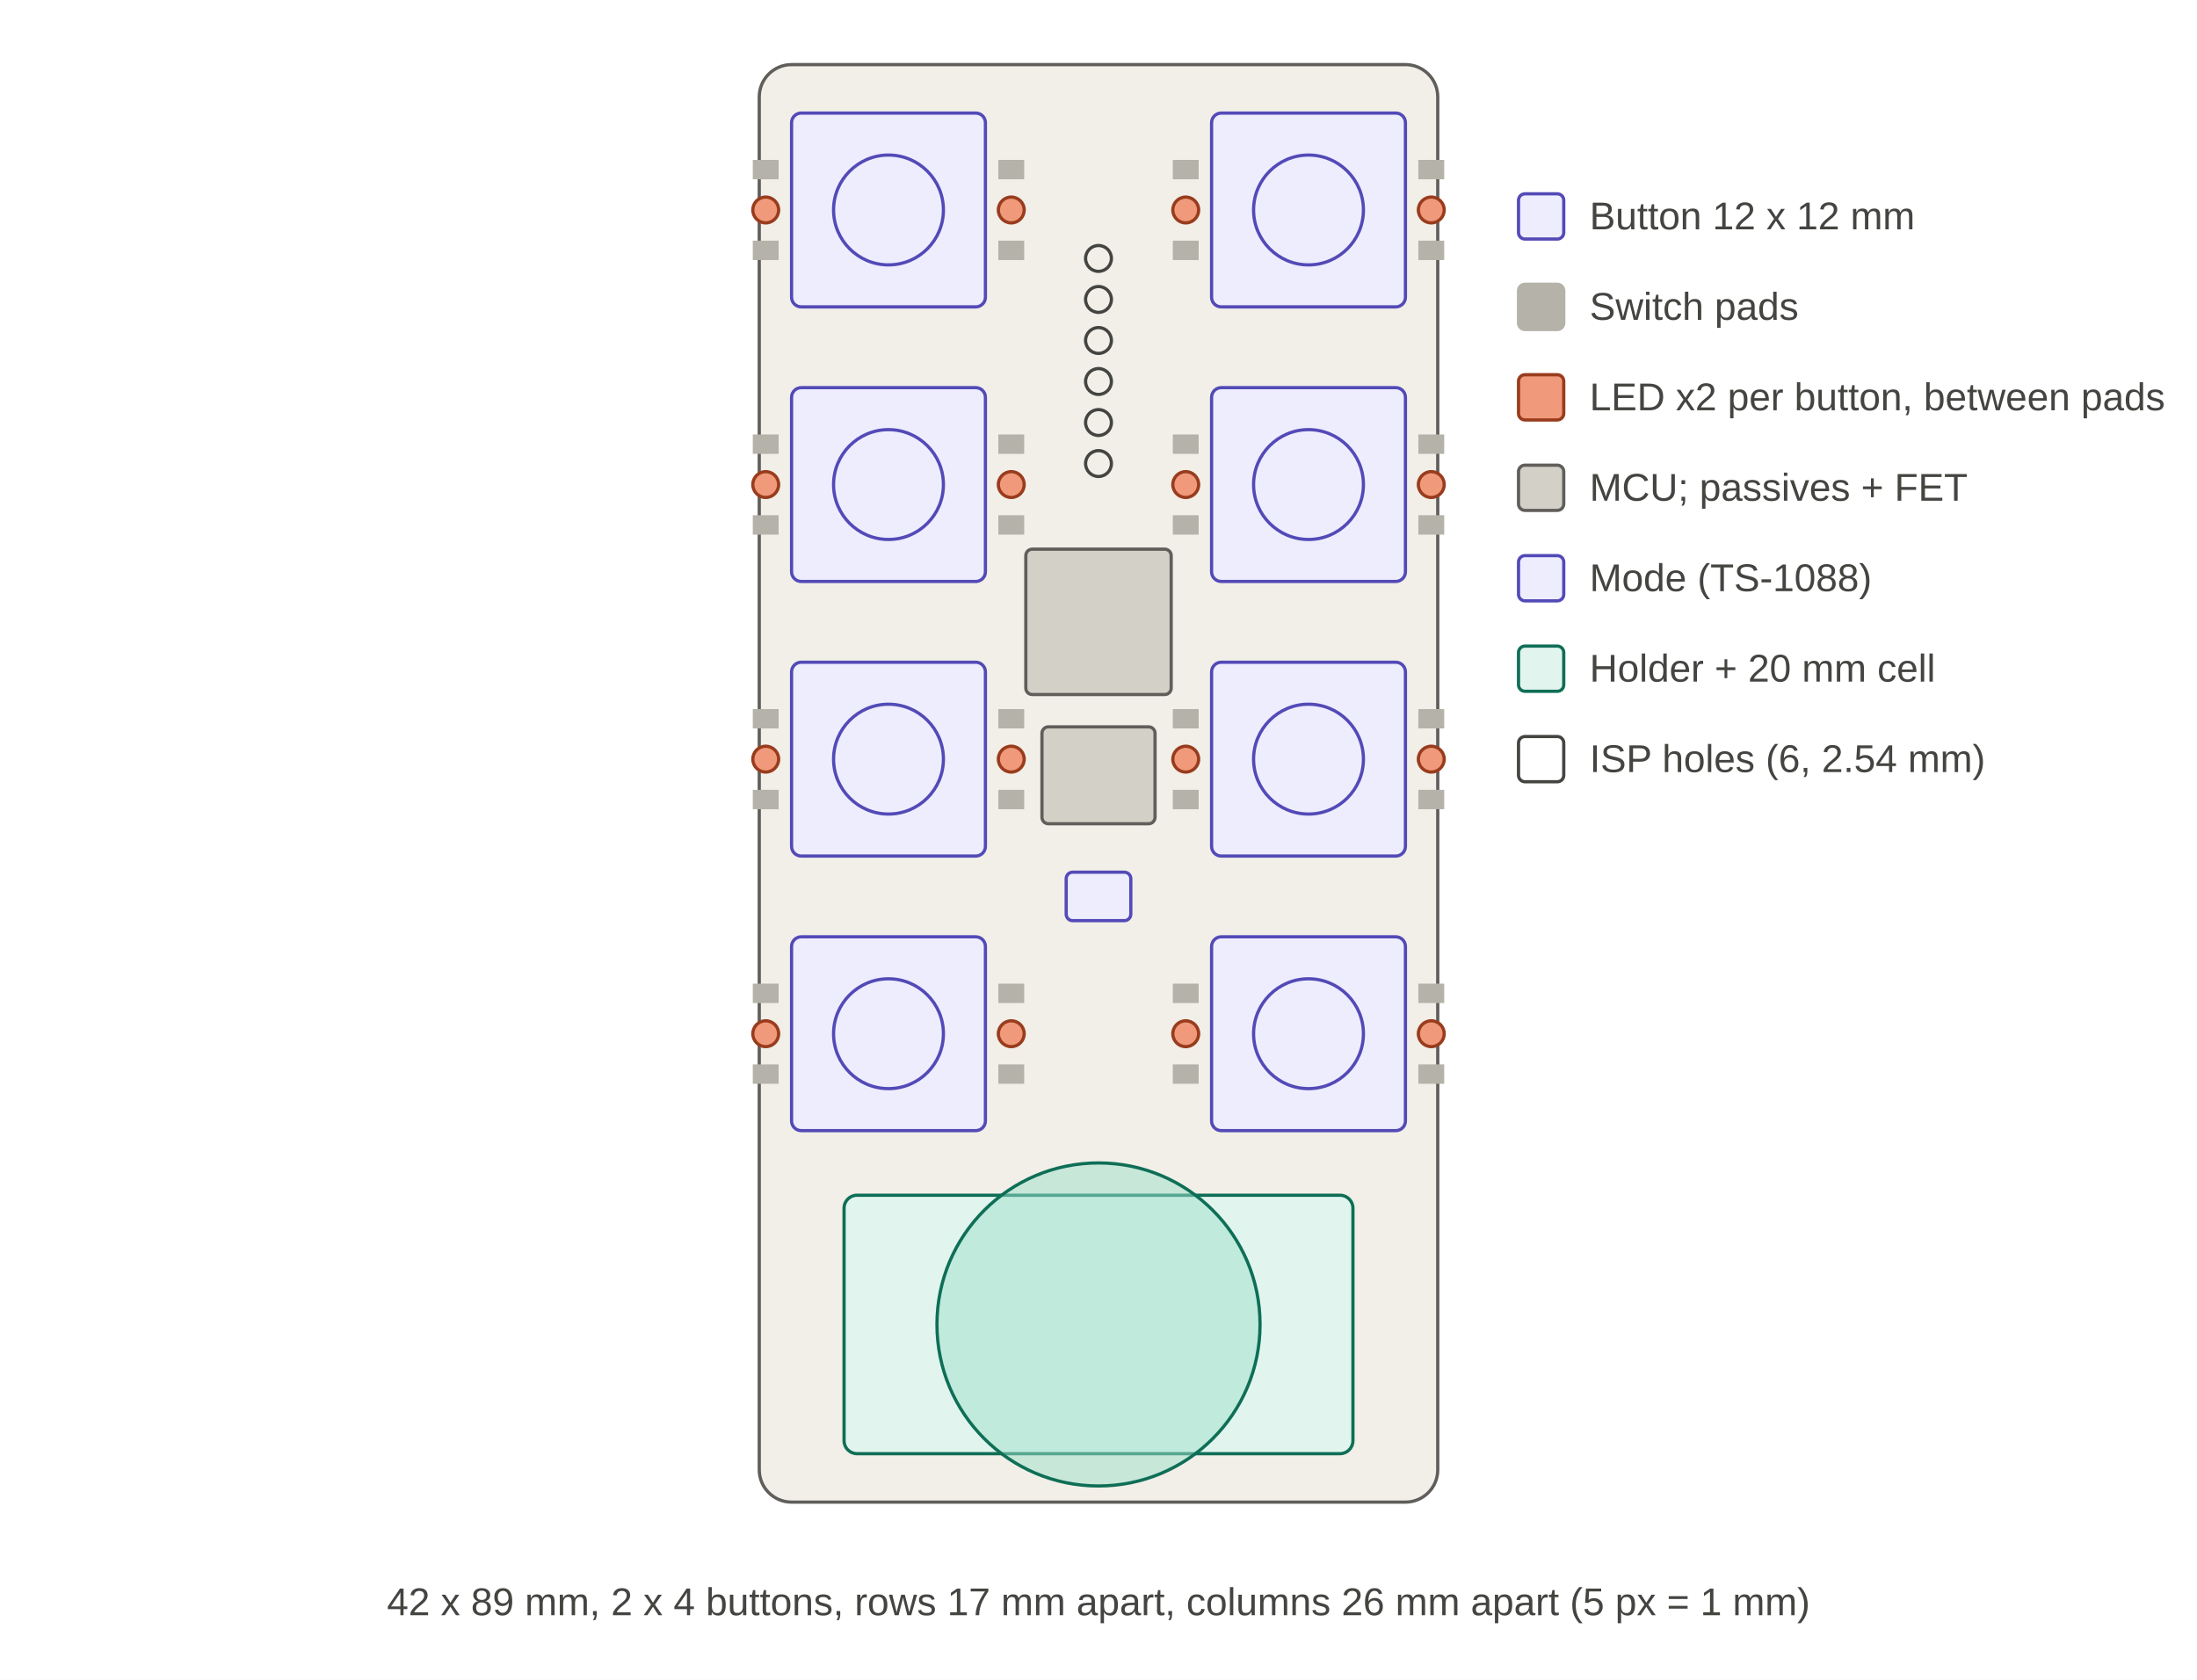
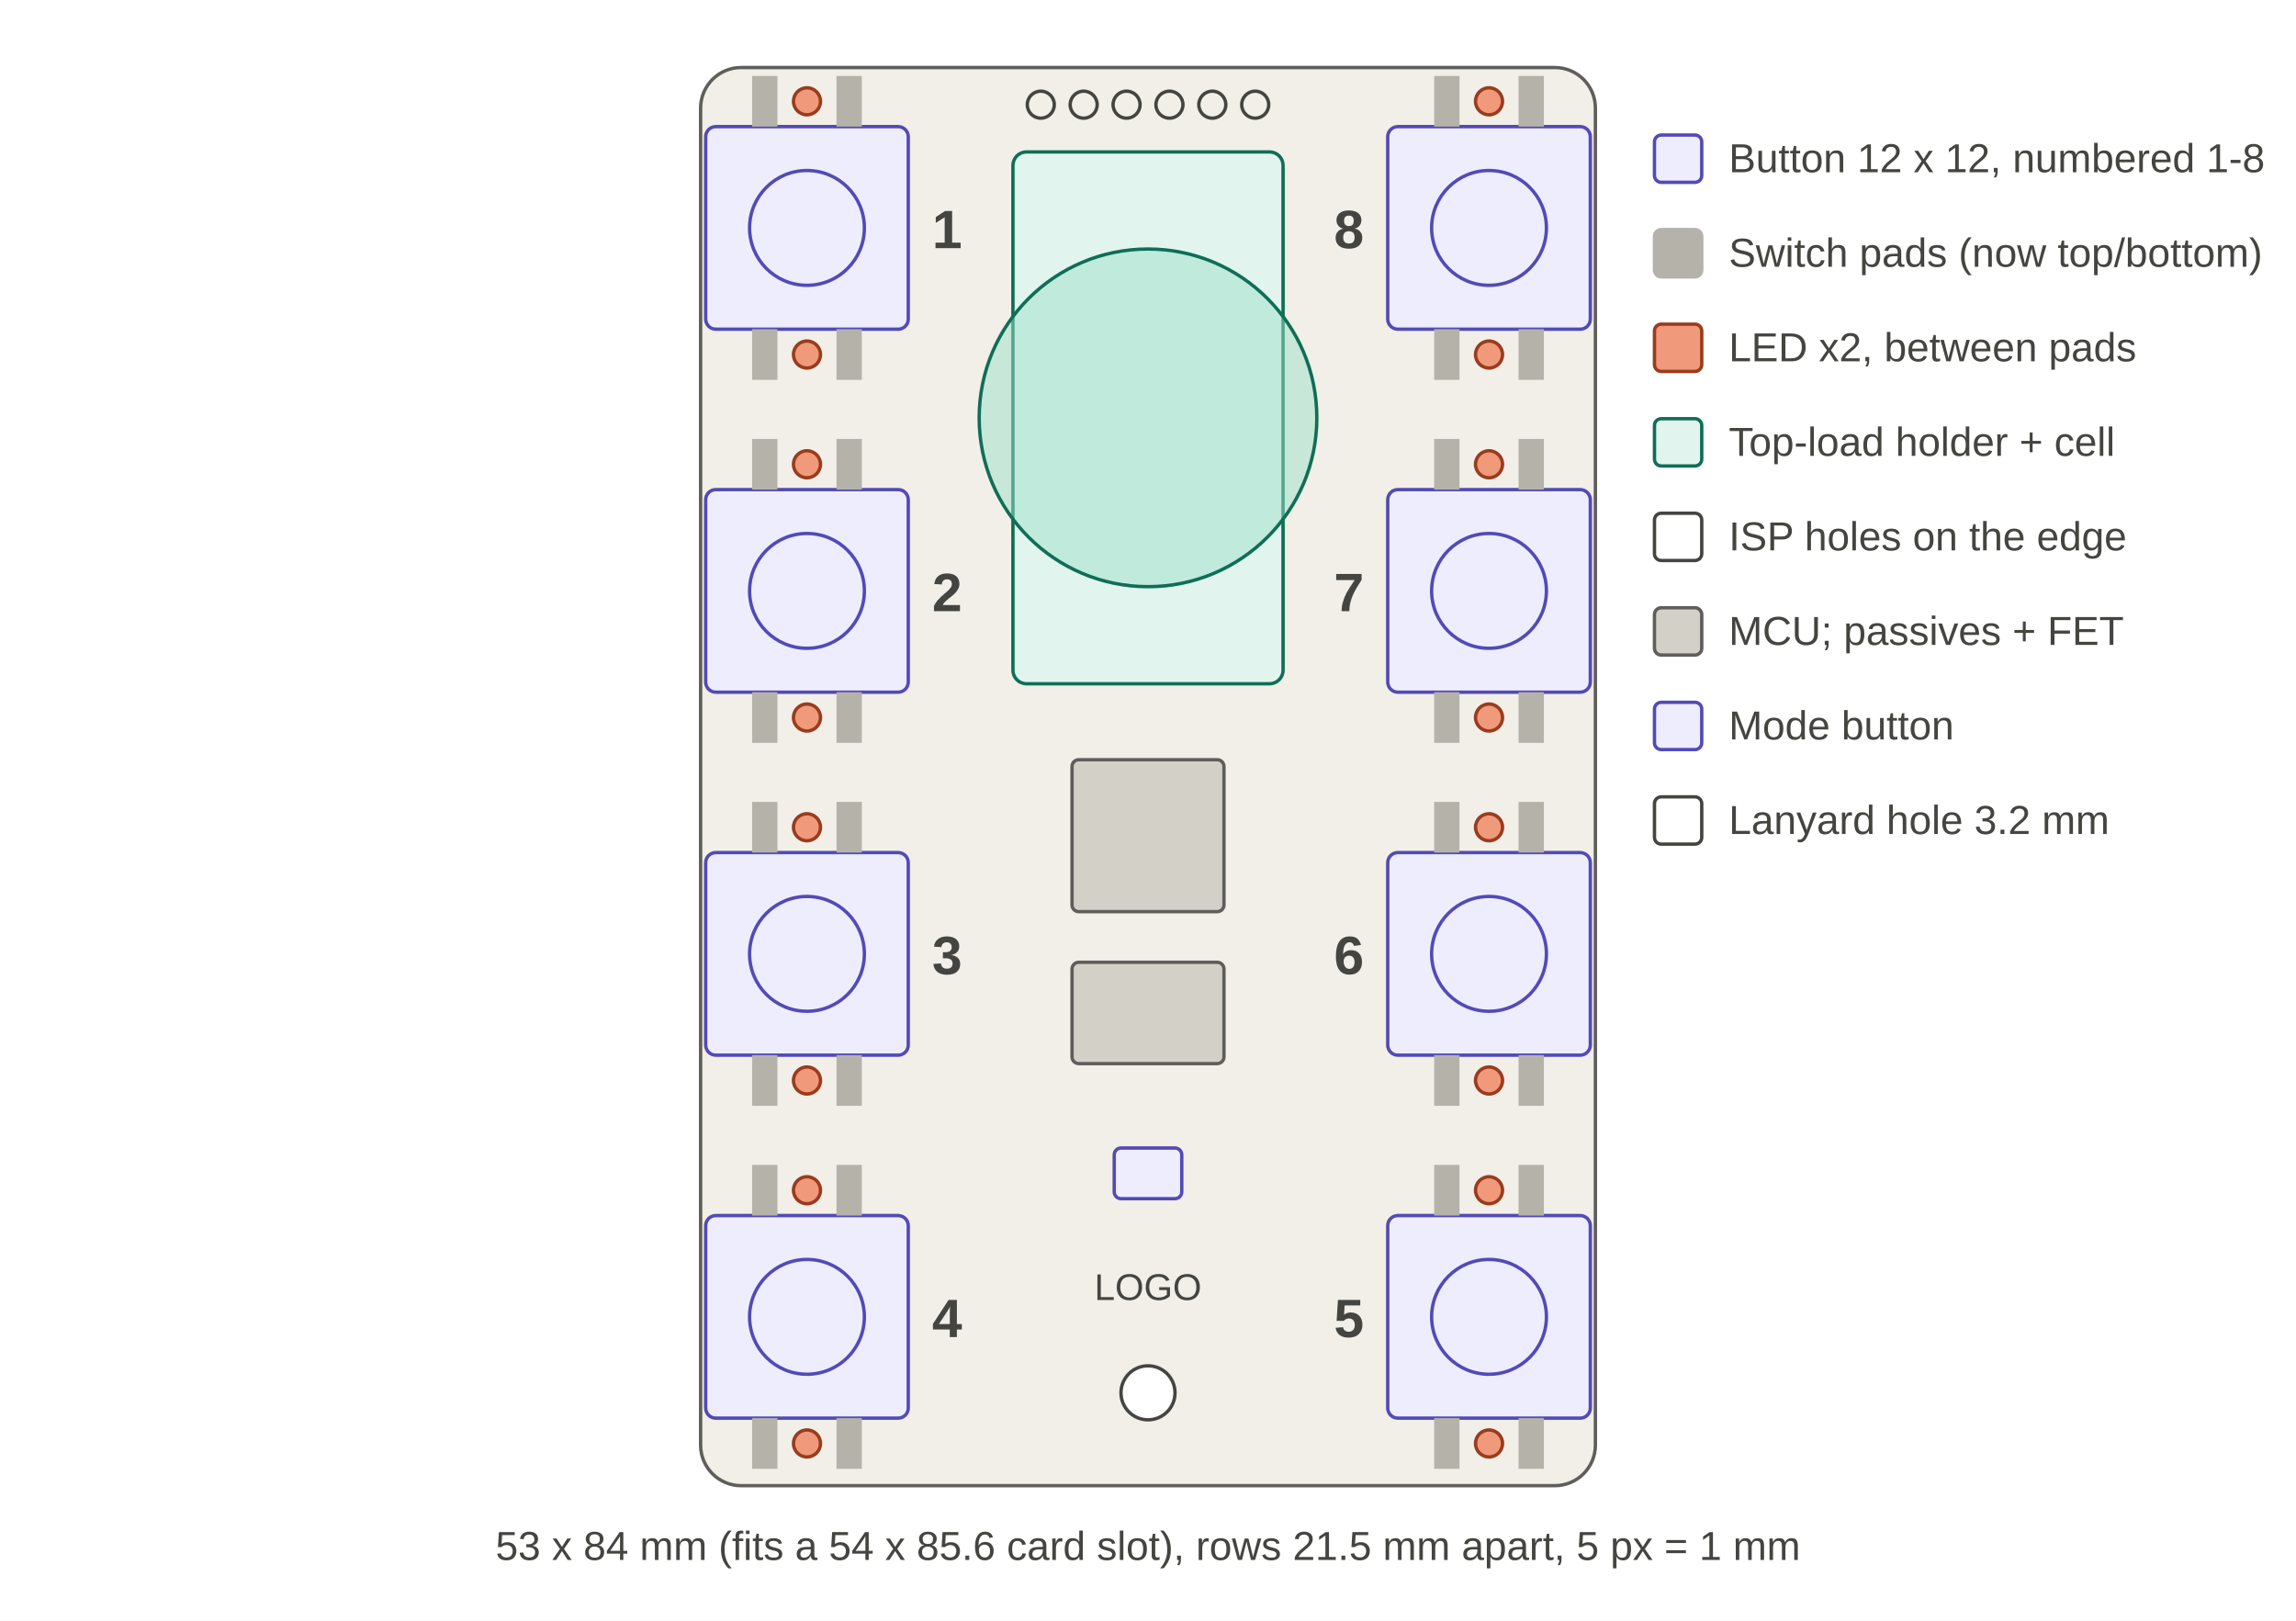
- <svg xmlns="http://www.w3.org/2000/svg" viewBox="0 0 680 520" width="680" height="520" font-family="Segoe UI, Arial, sans-serif">
-   <rect width="680" height="520" fill="#fff" />
-   <rect x="235" y="20" width="210" height="445" rx="10" fill="#F1EFE8" stroke="#5F5E5A" />
-   <rect x="245" y="35" width="60" height="60" rx="3" fill="#EEEDFE" stroke="#534AB7" />
-   <circle cx="275" cy="65" r="17" fill="#EEEDFE" stroke="#534AB7" />
-   <rect x="233.0" y="49.5" width="8" height="6" fill="#B4B2A9" />
-   <rect x="233.0" y="74.5" width="8" height="6" fill="#B4B2A9" />
-   <circle cx="237.0" cy="65" r="4" fill="#F0997B" stroke="#993C1D" />
-   <rect x="309.0" y="49.5" width="8" height="6" fill="#B4B2A9" />
-   <rect x="309.0" y="74.5" width="8" height="6" fill="#B4B2A9" />
-   <circle cx="313.0" cy="65" r="4" fill="#F0997B" stroke="#993C1D" />
-   <rect x="375" y="35" width="60" height="60" rx="3" fill="#EEEDFE" stroke="#534AB7" />
-   <circle cx="405" cy="65" r="17" fill="#EEEDFE" stroke="#534AB7" />
-   <rect x="363.0" y="49.5" width="8" height="6" fill="#B4B2A9" />
-   <rect x="363.0" y="74.5" width="8" height="6" fill="#B4B2A9" />
-   <circle cx="367.0" cy="65" r="4" fill="#F0997B" stroke="#993C1D" />
-   <rect x="439.0" y="49.5" width="8" height="6" fill="#B4B2A9" />
-   <rect x="439.0" y="74.5" width="8" height="6" fill="#B4B2A9" />
-   <circle cx="443.0" cy="65" r="4" fill="#F0997B" stroke="#993C1D" />
-   <rect x="245" y="120" width="60" height="60" rx="3" fill="#EEEDFE" stroke="#534AB7" />
-   <circle cx="275" cy="150" r="17" fill="#EEEDFE" stroke="#534AB7" />
-   <rect x="233.0" y="134.5" width="8" height="6" fill="#B4B2A9" />
-   <rect x="233.0" y="159.5" width="8" height="6" fill="#B4B2A9" />
-   <circle cx="237.0" cy="150" r="4" fill="#F0997B" stroke="#993C1D" />
-   <rect x="309.0" y="134.5" width="8" height="6" fill="#B4B2A9" />
-   <rect x="309.0" y="159.5" width="8" height="6" fill="#B4B2A9" />
-   <circle cx="313.0" cy="150" r="4" fill="#F0997B" stroke="#993C1D" />
-   <rect x="375" y="120" width="60" height="60" rx="3" fill="#EEEDFE" stroke="#534AB7" />
-   <circle cx="405" cy="150" r="17" fill="#EEEDFE" stroke="#534AB7" />
-   <rect x="363.0" y="134.5" width="8" height="6" fill="#B4B2A9" />
-   <rect x="363.0" y="159.5" width="8" height="6" fill="#B4B2A9" />
-   <circle cx="367.0" cy="150" r="4" fill="#F0997B" stroke="#993C1D" />
-   <rect x="439.0" y="134.5" width="8" height="6" fill="#B4B2A9" />
-   <rect x="439.0" y="159.5" width="8" height="6" fill="#B4B2A9" />
-   <circle cx="443.0" cy="150" r="4" fill="#F0997B" stroke="#993C1D" />
-   <rect x="245" y="205" width="60" height="60" rx="3" fill="#EEEDFE" stroke="#534AB7" />
-   <circle cx="275" cy="235" r="17" fill="#EEEDFE" stroke="#534AB7" />
-   <rect x="233.0" y="219.5" width="8" height="6" fill="#B4B2A9" />
-   <rect x="233.0" y="244.5" width="8" height="6" fill="#B4B2A9" />
-   <circle cx="237.0" cy="235" r="4" fill="#F0997B" stroke="#993C1D" />
-   <rect x="309.0" y="219.5" width="8" height="6" fill="#B4B2A9" />
-   <rect x="309.0" y="244.5" width="8" height="6" fill="#B4B2A9" />
-   <circle cx="313.0" cy="235" r="4" fill="#F0997B" stroke="#993C1D" />
-   <rect x="375" y="205" width="60" height="60" rx="3" fill="#EEEDFE" stroke="#534AB7" />
-   <circle cx="405" cy="235" r="17" fill="#EEEDFE" stroke="#534AB7" />
-   <rect x="363.0" y="219.5" width="8" height="6" fill="#B4B2A9" />
-   <rect x="363.0" y="244.5" width="8" height="6" fill="#B4B2A9" />
-   <circle cx="367.0" cy="235" r="4" fill="#F0997B" stroke="#993C1D" />
-   <rect x="439.0" y="219.5" width="8" height="6" fill="#B4B2A9" />
-   <rect x="439.0" y="244.5" width="8" height="6" fill="#B4B2A9" />
-   <circle cx="443.0" cy="235" r="4" fill="#F0997B" stroke="#993C1D" />
-   <rect x="245" y="290" width="60" height="60" rx="3" fill="#EEEDFE" stroke="#534AB7" />
-   <circle cx="275" cy="320" r="17" fill="#EEEDFE" stroke="#534AB7" />
-   <rect x="233.0" y="304.5" width="8" height="6" fill="#B4B2A9" />
-   <rect x="233.0" y="329.5" width="8" height="6" fill="#B4B2A9" />
-   <circle cx="237.0" cy="320" r="4" fill="#F0997B" stroke="#993C1D" />
-   <rect x="309.0" y="304.5" width="8" height="6" fill="#B4B2A9" />
-   <rect x="309.0" y="329.5" width="8" height="6" fill="#B4B2A9" />
-   <circle cx="313.0" cy="320" r="4" fill="#F0997B" stroke="#993C1D" />
-   <rect x="375" y="290" width="60" height="60" rx="3" fill="#EEEDFE" stroke="#534AB7" />
-   <circle cx="405" cy="320" r="17" fill="#EEEDFE" stroke="#534AB7" />
-   <rect x="363.0" y="304.5" width="8" height="6" fill="#B4B2A9" />
-   <rect x="363.0" y="329.5" width="8" height="6" fill="#B4B2A9" />
-   <circle cx="367.0" cy="320" r="4" fill="#F0997B" stroke="#993C1D" />
-   <rect x="439.0" y="304.5" width="8" height="6" fill="#B4B2A9" />
-   <rect x="439.0" y="329.5" width="8" height="6" fill="#B4B2A9" />
-   <circle cx="443.0" cy="320" r="4" fill="#F0997B" stroke="#993C1D" />
-   <circle cx="340" cy="80.0" r="4" fill="none" stroke="#444441" />
-   <circle cx="340" cy="92.7" r="4" fill="none" stroke="#444441" />
-   <circle cx="340" cy="105.4" r="4" fill="none" stroke="#444441" />
-   <circle cx="340" cy="118.1" r="4" fill="none" stroke="#444441" />
-   <circle cx="340" cy="130.8" r="4" fill="none" stroke="#444441" />
-   <circle cx="340" cy="143.5" r="4" fill="none" stroke="#444441" />
-   <rect x="317.5" y="170" width="45" height="45" rx="2" fill="#D3D1C7" stroke="#5F5E5A" />
-   <rect x="322.5" y="225" width="35" height="30" rx="2" fill="#D3D1C7" stroke="#5F5E5A" />
-   <rect x="330" y="270" width="20" height="15" rx="2" fill="#EEEDFE" stroke="#534AB7" />
-   <rect x="261.25" y="370" width="157.5" height="80" rx="4" fill="#E1F5EE" stroke="#0F6E56" />
-   <circle cx="340" cy="410" r="50" fill="#9FE1CB" fill-opacity="0.5" stroke="#0F6E56" />
-   <rect x="470" y="60" width="14" height="14" rx="2" fill="#EEEDFE" stroke="#534AB7" />
-   <text x="492" y="71" font-size="12" fill="#444441">Button 12 x 12 mm</text>
-   <rect x="470" y="88" width="14" height="14" rx="2" fill="#B4B2A9" stroke="#B4B2A9" />
-   <text x="492" y="99" font-size="12" fill="#444441">Switch pads</text>
-   <rect x="470" y="116" width="14" height="14" rx="2" fill="#F0997B" stroke="#993C1D" />
-   <text x="492" y="127" font-size="12" fill="#444441">LED x2 per button, between pads</text>
-   <rect x="470" y="144" width="14" height="14" rx="2" fill="#D3D1C7" stroke="#5F5E5A" />
-   <text x="492" y="155" font-size="12" fill="#444441">MCU; passives + FET</text>
-   <rect x="470" y="172" width="14" height="14" rx="2" fill="#EEEDFE" stroke="#534AB7" />
-   <text x="492" y="183" font-size="12" fill="#444441">Mode (TS-1088)</text>
-   <rect x="470" y="200" width="14" height="14" rx="2" fill="#E1F5EE" stroke="#0F6E56" />
-   <text x="492" y="211" font-size="12" fill="#444441">Holder + 20 mm cell</text>
-   <rect x="470" y="228" width="14" height="14" rx="2" fill="none" stroke="#444441" />
-   <text x="492" y="239" font-size="12" fill="#444441">ISP holes (6, 2.54 mm)</text>
-   <text x="340" y="500" text-anchor="middle" font-size="12" fill="#444441">42 x 89 mm, 2 x 4 buttons, rows 17 mm apart, columns 26 mm apart (5 px = 1 mm)</text>
+ <svg xmlns="http://www.w3.org/2000/svg" viewBox="0 0 680 480" width="680" height="480" font-family="Segoe UI, Arial, sans-serif">
+   <rect width="680" height="480" fill="#fff" />
+   <rect x="207.5" y="20" width="265" height="420" rx="12" fill="#F1EFE8" stroke="#5F5E5A" />
+   <rect x="209.0" y="37.5" width="60" height="60" rx="3" fill="#EEEDFE" stroke="#534AB7" />
+   <circle cx="239.0" cy="67.5" r="17" fill="#EEEDFE" stroke="#534AB7" />
+   <rect x="222.75" y="22.5" width="7.5" height="15" fill="#B4B2A9" />
+   <rect x="247.75" y="22.5" width="7.5" height="15" fill="#B4B2A9" />
+   <circle cx="239.0" cy="30.0" r="4" fill="#F0997B" stroke="#993C1D" />
+   <rect x="222.75" y="97.5" width="7.5" height="15" fill="#B4B2A9" />
+   <rect x="247.75" y="97.5" width="7.5" height="15" fill="#B4B2A9" />
+   <circle cx="239.0" cy="105.0" r="4" fill="#F0997B" stroke="#993C1D" />
+   <text x="280.5" y="73.5" text-anchor="middle" font-size="16" font-weight="bold" fill="#444441">1</text>
+   <rect x="209.0" y="145.0" width="60" height="60" rx="3" fill="#EEEDFE" stroke="#534AB7" />
+   <circle cx="239.0" cy="175.0" r="17" fill="#EEEDFE" stroke="#534AB7" />
+   <rect x="222.75" y="130.0" width="7.5" height="15" fill="#B4B2A9" />
+   <rect x="247.75" y="130.0" width="7.5" height="15" fill="#B4B2A9" />
+   <circle cx="239.0" cy="137.5" r="4" fill="#F0997B" stroke="#993C1D" />
+   <rect x="222.75" y="205.0" width="7.5" height="15" fill="#B4B2A9" />
+   <rect x="247.75" y="205.0" width="7.5" height="15" fill="#B4B2A9" />
+   <circle cx="239.0" cy="212.5" r="4" fill="#F0997B" stroke="#993C1D" />
+   <text x="280.5" y="181.0" text-anchor="middle" font-size="16" font-weight="bold" fill="#444441">2</text>
+   <rect x="209.0" y="252.5" width="60" height="60" rx="3" fill="#EEEDFE" stroke="#534AB7" />
+   <circle cx="239.0" cy="282.5" r="17" fill="#EEEDFE" stroke="#534AB7" />
+   <rect x="222.75" y="237.5" width="7.5" height="15" fill="#B4B2A9" />
+   <rect x="247.75" y="237.5" width="7.5" height="15" fill="#B4B2A9" />
+   <circle cx="239.0" cy="245.0" r="4" fill="#F0997B" stroke="#993C1D" />
+   <rect x="222.75" y="312.5" width="7.5" height="15" fill="#B4B2A9" />
+   <rect x="247.75" y="312.5" width="7.5" height="15" fill="#B4B2A9" />
+   <circle cx="239.0" cy="320.0" r="4" fill="#F0997B" stroke="#993C1D" />
+   <text x="280.5" y="288.5" text-anchor="middle" font-size="16" font-weight="bold" fill="#444441">3</text>
+   <rect x="209.0" y="360.0" width="60" height="60" rx="3" fill="#EEEDFE" stroke="#534AB7" />
+   <circle cx="239.0" cy="390.0" r="17" fill="#EEEDFE" stroke="#534AB7" />
+   <rect x="222.75" y="345.0" width="7.5" height="15" fill="#B4B2A9" />
+   <rect x="247.75" y="345.0" width="7.5" height="15" fill="#B4B2A9" />
+   <circle cx="239.0" cy="352.5" r="4" fill="#F0997B" stroke="#993C1D" />
+   <rect x="222.75" y="420.0" width="7.5" height="15" fill="#B4B2A9" />
+   <rect x="247.75" y="420.0" width="7.5" height="15" fill="#B4B2A9" />
+   <circle cx="239.0" cy="427.5" r="4" fill="#F0997B" stroke="#993C1D" />
+   <text x="280.5" y="396.0" text-anchor="middle" font-size="16" font-weight="bold" fill="#444441">4</text>
+   <rect x="411.0" y="360.0" width="60" height="60" rx="3" fill="#EEEDFE" stroke="#534AB7" />
+   <circle cx="441.0" cy="390.0" r="17" fill="#EEEDFE" stroke="#534AB7" />
+   <rect x="424.75" y="345.0" width="7.5" height="15" fill="#B4B2A9" />
+   <rect x="449.75" y="345.0" width="7.5" height="15" fill="#B4B2A9" />
+   <circle cx="441.0" cy="352.5" r="4" fill="#F0997B" stroke="#993C1D" />
+   <rect x="424.75" y="420.0" width="7.5" height="15" fill="#B4B2A9" />
+   <rect x="449.75" y="420.0" width="7.5" height="15" fill="#B4B2A9" />
+   <circle cx="441.0" cy="427.5" r="4" fill="#F0997B" stroke="#993C1D" />
+   <text x="399.5" y="396.0" text-anchor="middle" font-size="16" font-weight="bold" fill="#444441">5</text>
+   <rect x="411.0" y="252.5" width="60" height="60" rx="3" fill="#EEEDFE" stroke="#534AB7" />
+   <circle cx="441.0" cy="282.5" r="17" fill="#EEEDFE" stroke="#534AB7" />
+   <rect x="424.75" y="237.5" width="7.5" height="15" fill="#B4B2A9" />
+   <rect x="449.75" y="237.5" width="7.5" height="15" fill="#B4B2A9" />
+   <circle cx="441.0" cy="245.0" r="4" fill="#F0997B" stroke="#993C1D" />
+   <rect x="424.75" y="312.5" width="7.5" height="15" fill="#B4B2A9" />
+   <rect x="449.75" y="312.5" width="7.5" height="15" fill="#B4B2A9" />
+   <circle cx="441.0" cy="320.0" r="4" fill="#F0997B" stroke="#993C1D" />
+   <text x="399.5" y="288.5" text-anchor="middle" font-size="16" font-weight="bold" fill="#444441">6</text>
+   <rect x="411.0" y="145.0" width="60" height="60" rx="3" fill="#EEEDFE" stroke="#534AB7" />
+   <circle cx="441.0" cy="175.0" r="17" fill="#EEEDFE" stroke="#534AB7" />
+   <rect x="424.75" y="130.0" width="7.5" height="15" fill="#B4B2A9" />
+   <rect x="449.75" y="130.0" width="7.5" height="15" fill="#B4B2A9" />
+   <circle cx="441.0" cy="137.5" r="4" fill="#F0997B" stroke="#993C1D" />
+   <rect x="424.75" y="205.0" width="7.5" height="15" fill="#B4B2A9" />
+   <rect x="449.75" y="205.0" width="7.5" height="15" fill="#B4B2A9" />
+   <circle cx="441.0" cy="212.5" r="4" fill="#F0997B" stroke="#993C1D" />
+   <text x="399.5" y="181.0" text-anchor="middle" font-size="16" font-weight="bold" fill="#444441">7</text>
+   <rect x="411.0" y="37.5" width="60" height="60" rx="3" fill="#EEEDFE" stroke="#534AB7" />
+   <circle cx="441.0" cy="67.5" r="17" fill="#EEEDFE" stroke="#534AB7" />
+   <rect x="424.75" y="22.5" width="7.5" height="15" fill="#B4B2A9" />
+   <rect x="449.75" y="22.5" width="7.5" height="15" fill="#B4B2A9" />
+   <circle cx="441.0" cy="30.0" r="4" fill="#F0997B" stroke="#993C1D" />
+   <rect x="424.75" y="97.5" width="7.5" height="15" fill="#B4B2A9" />
+   <rect x="449.75" y="97.5" width="7.5" height="15" fill="#B4B2A9" />
+   <circle cx="441.0" cy="105.0" r="4" fill="#F0997B" stroke="#993C1D" />
+   <text x="399.5" y="73.5" text-anchor="middle" font-size="16" font-weight="bold" fill="#444441">8</text>
+   <circle cx="308.25" cy="31.0" r="4" fill="none" stroke="#444441" />
+   <circle cx="320.95" cy="31.0" r="4" fill="none" stroke="#444441" />
+   <circle cx="333.65" cy="31.0" r="4" fill="none" stroke="#444441" />
+   <circle cx="346.35" cy="31.0" r="4" fill="none" stroke="#444441" />
+   <circle cx="359.05" cy="31.0" r="4" fill="none" stroke="#444441" />
+   <circle cx="371.75" cy="31.0" r="4" fill="none" stroke="#444441" />
+   <rect x="300.0" y="45" width="80" height="157.5" rx="4" fill="#E1F5EE" stroke="#0F6E56" />
+   <circle cx="340.0" cy="123.75" r="50" fill="#9FE1CB" fill-opacity="0.5" stroke="#0F6E56" />
+   <rect x="317.5" y="225" width="45" height="45" rx="2" fill="#D3D1C7" stroke="#5F5E5A" />
+   <rect x="317.5" y="285" width="45" height="30" rx="2" fill="#D3D1C7" stroke="#5F5E5A" />
+   <rect x="330.0" y="340" width="20" height="15" rx="2" fill="#EEEDFE" stroke="#534AB7" />
+   <circle cx="340.0" cy="412.5" r="8" fill="#fff" stroke="#444441" />
+   <text x="340.0" y="385" text-anchor="middle" font-size="11" fill="#444441">LOGO</text>
+   <rect x="490" y="40" width="14" height="14" rx="2" fill="#EEEDFE" stroke="#534AB7" />
+   <text x="512" y="51" font-size="12" fill="#444441">Button 12 x 12, numbered 1-8</text>
+   <rect x="490" y="68" width="14" height="14" rx="2" fill="#B4B2A9" stroke="#B4B2A9" />
+   <text x="512" y="79" font-size="12" fill="#444441">Switch pads (now top/bottom)</text>
+   <rect x="490" y="96" width="14" height="14" rx="2" fill="#F0997B" stroke="#993C1D" />
+   <text x="512" y="107" font-size="12" fill="#444441">LED x2, between pads</text>
+   <rect x="490" y="124" width="14" height="14" rx="2" fill="#E1F5EE" stroke="#0F6E56" />
+   <text x="512" y="135" font-size="12" fill="#444441">Top-load holder + cell</text>
+   <rect x="490" y="152" width="14" height="14" rx="2" fill="none" stroke="#444441" />
+   <text x="512" y="163" font-size="12" fill="#444441">ISP holes on the edge</text>
+   <rect x="490" y="180" width="14" height="14" rx="2" fill="#D3D1C7" stroke="#5F5E5A" />
+   <text x="512" y="191" font-size="12" fill="#444441">MCU; passives + FET</text>
+   <rect x="490" y="208" width="14" height="14" rx="2" fill="#EEEDFE" stroke="#534AB7" />
+   <text x="512" y="219" font-size="12" fill="#444441">Mode button</text>
+   <rect x="490" y="236" width="14" height="14" rx="2" fill="#fff" stroke="#444441" />
+   <text x="512" y="247" font-size="12" fill="#444441">Lanyard hole 3.2 mm</text>
+   <text x="340" y="462" text-anchor="middle" font-size="12" fill="#444441">53 x 84 mm (fits a 54 x 85.6 card slot), rows 21.5 mm apart, 5 px = 1 mm</text>
</svg>
